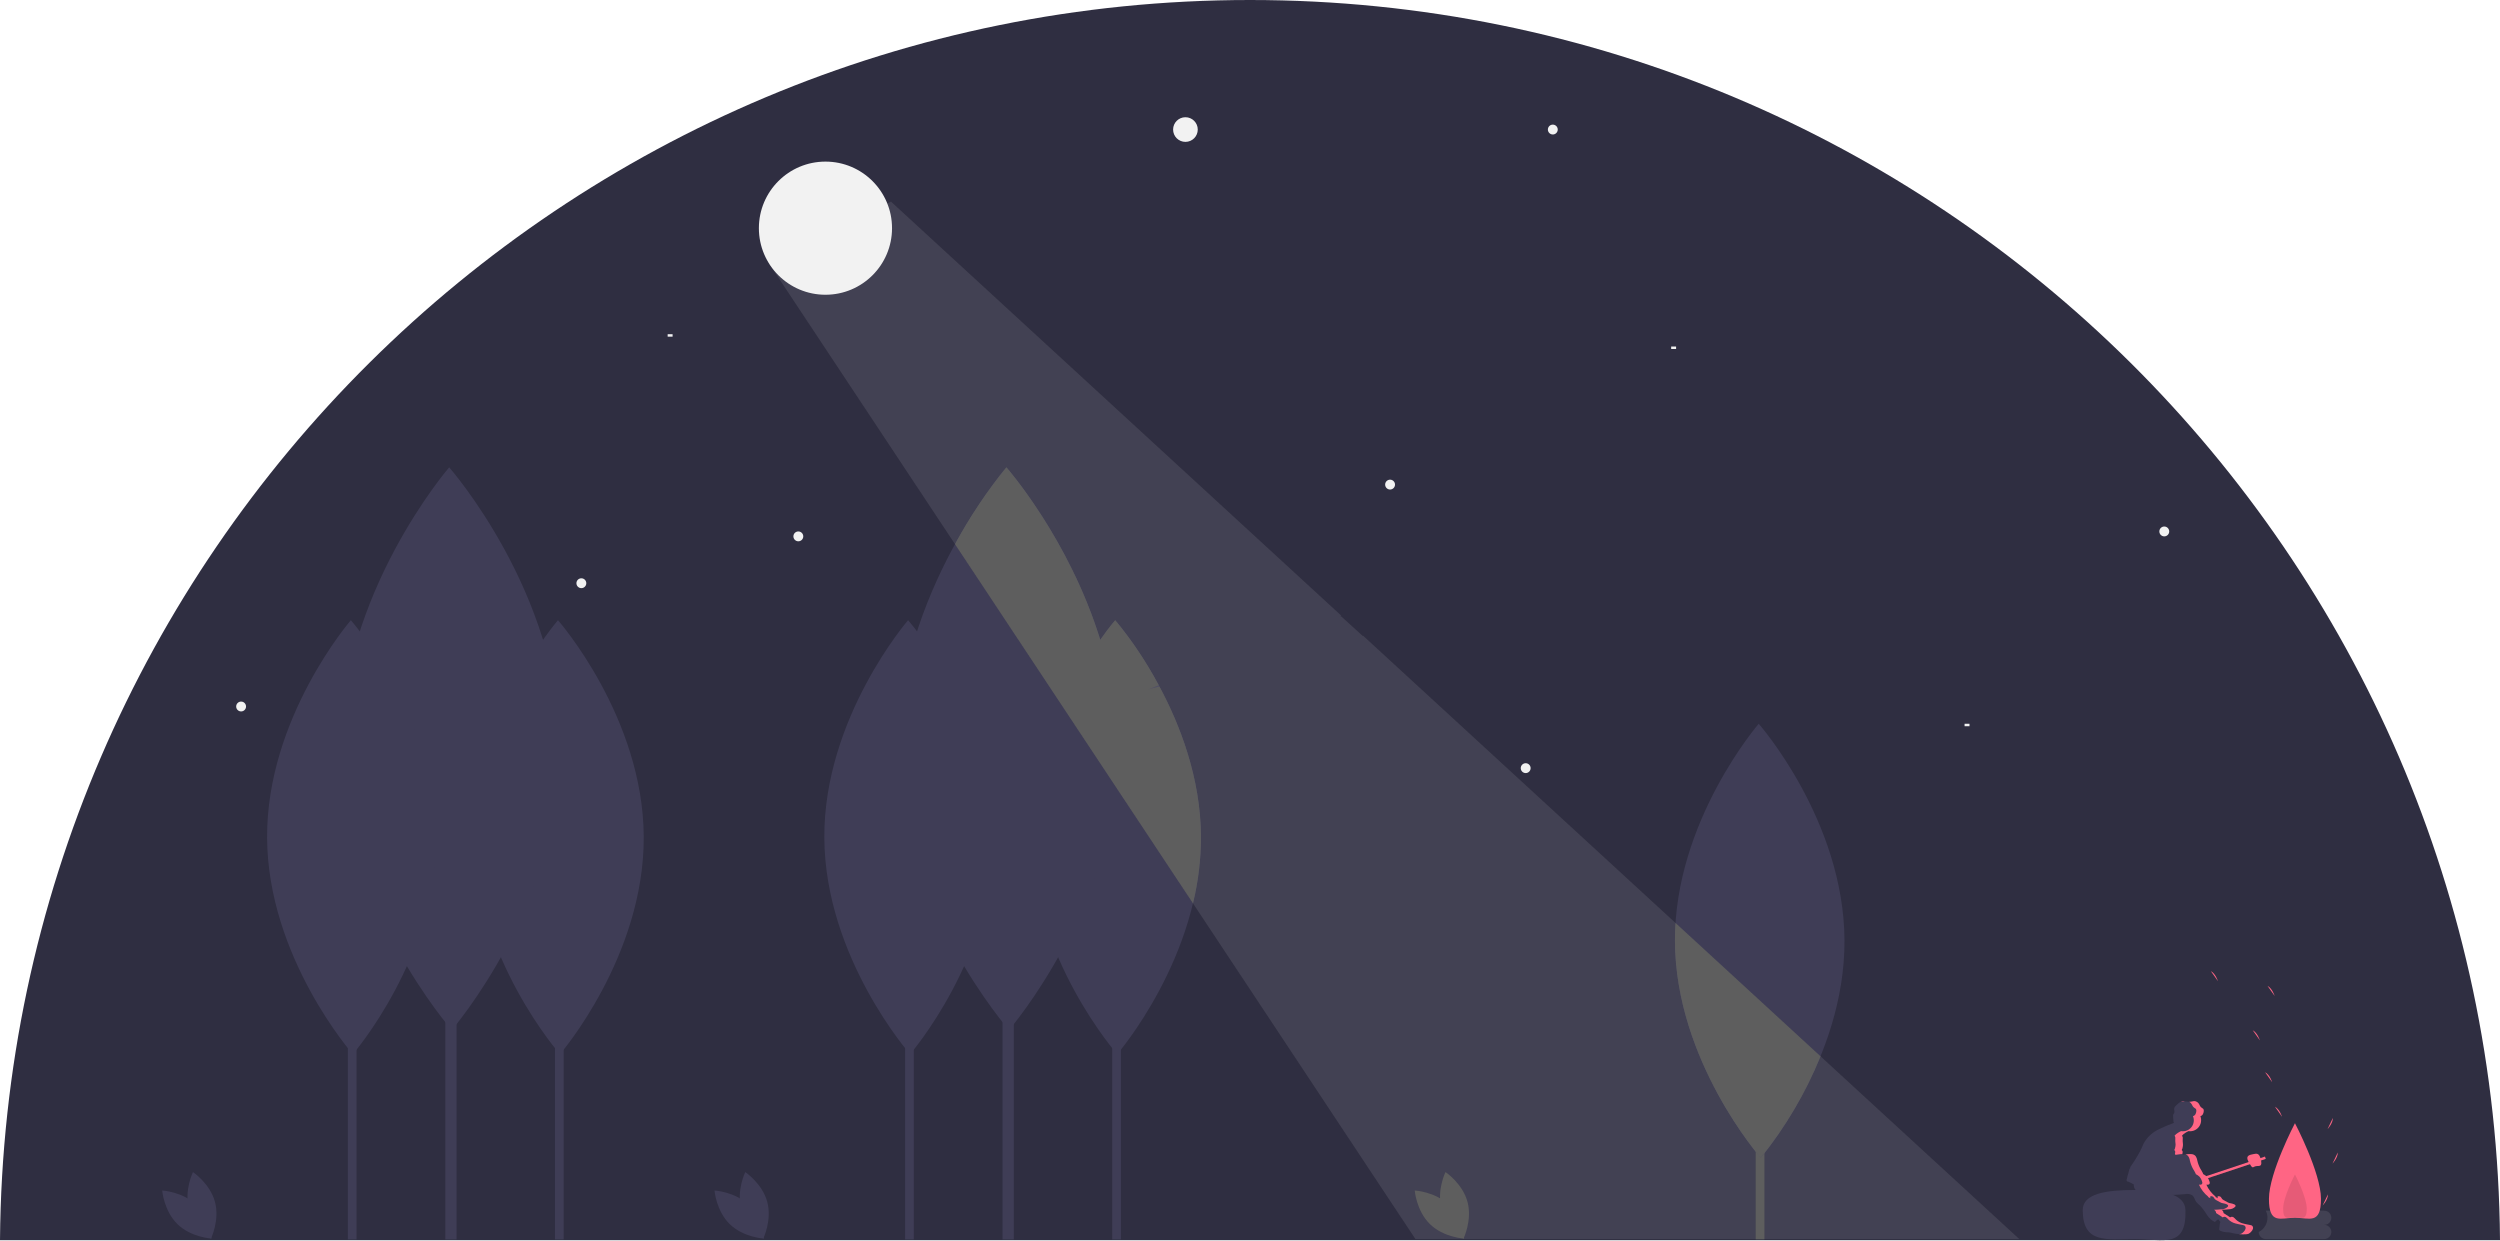
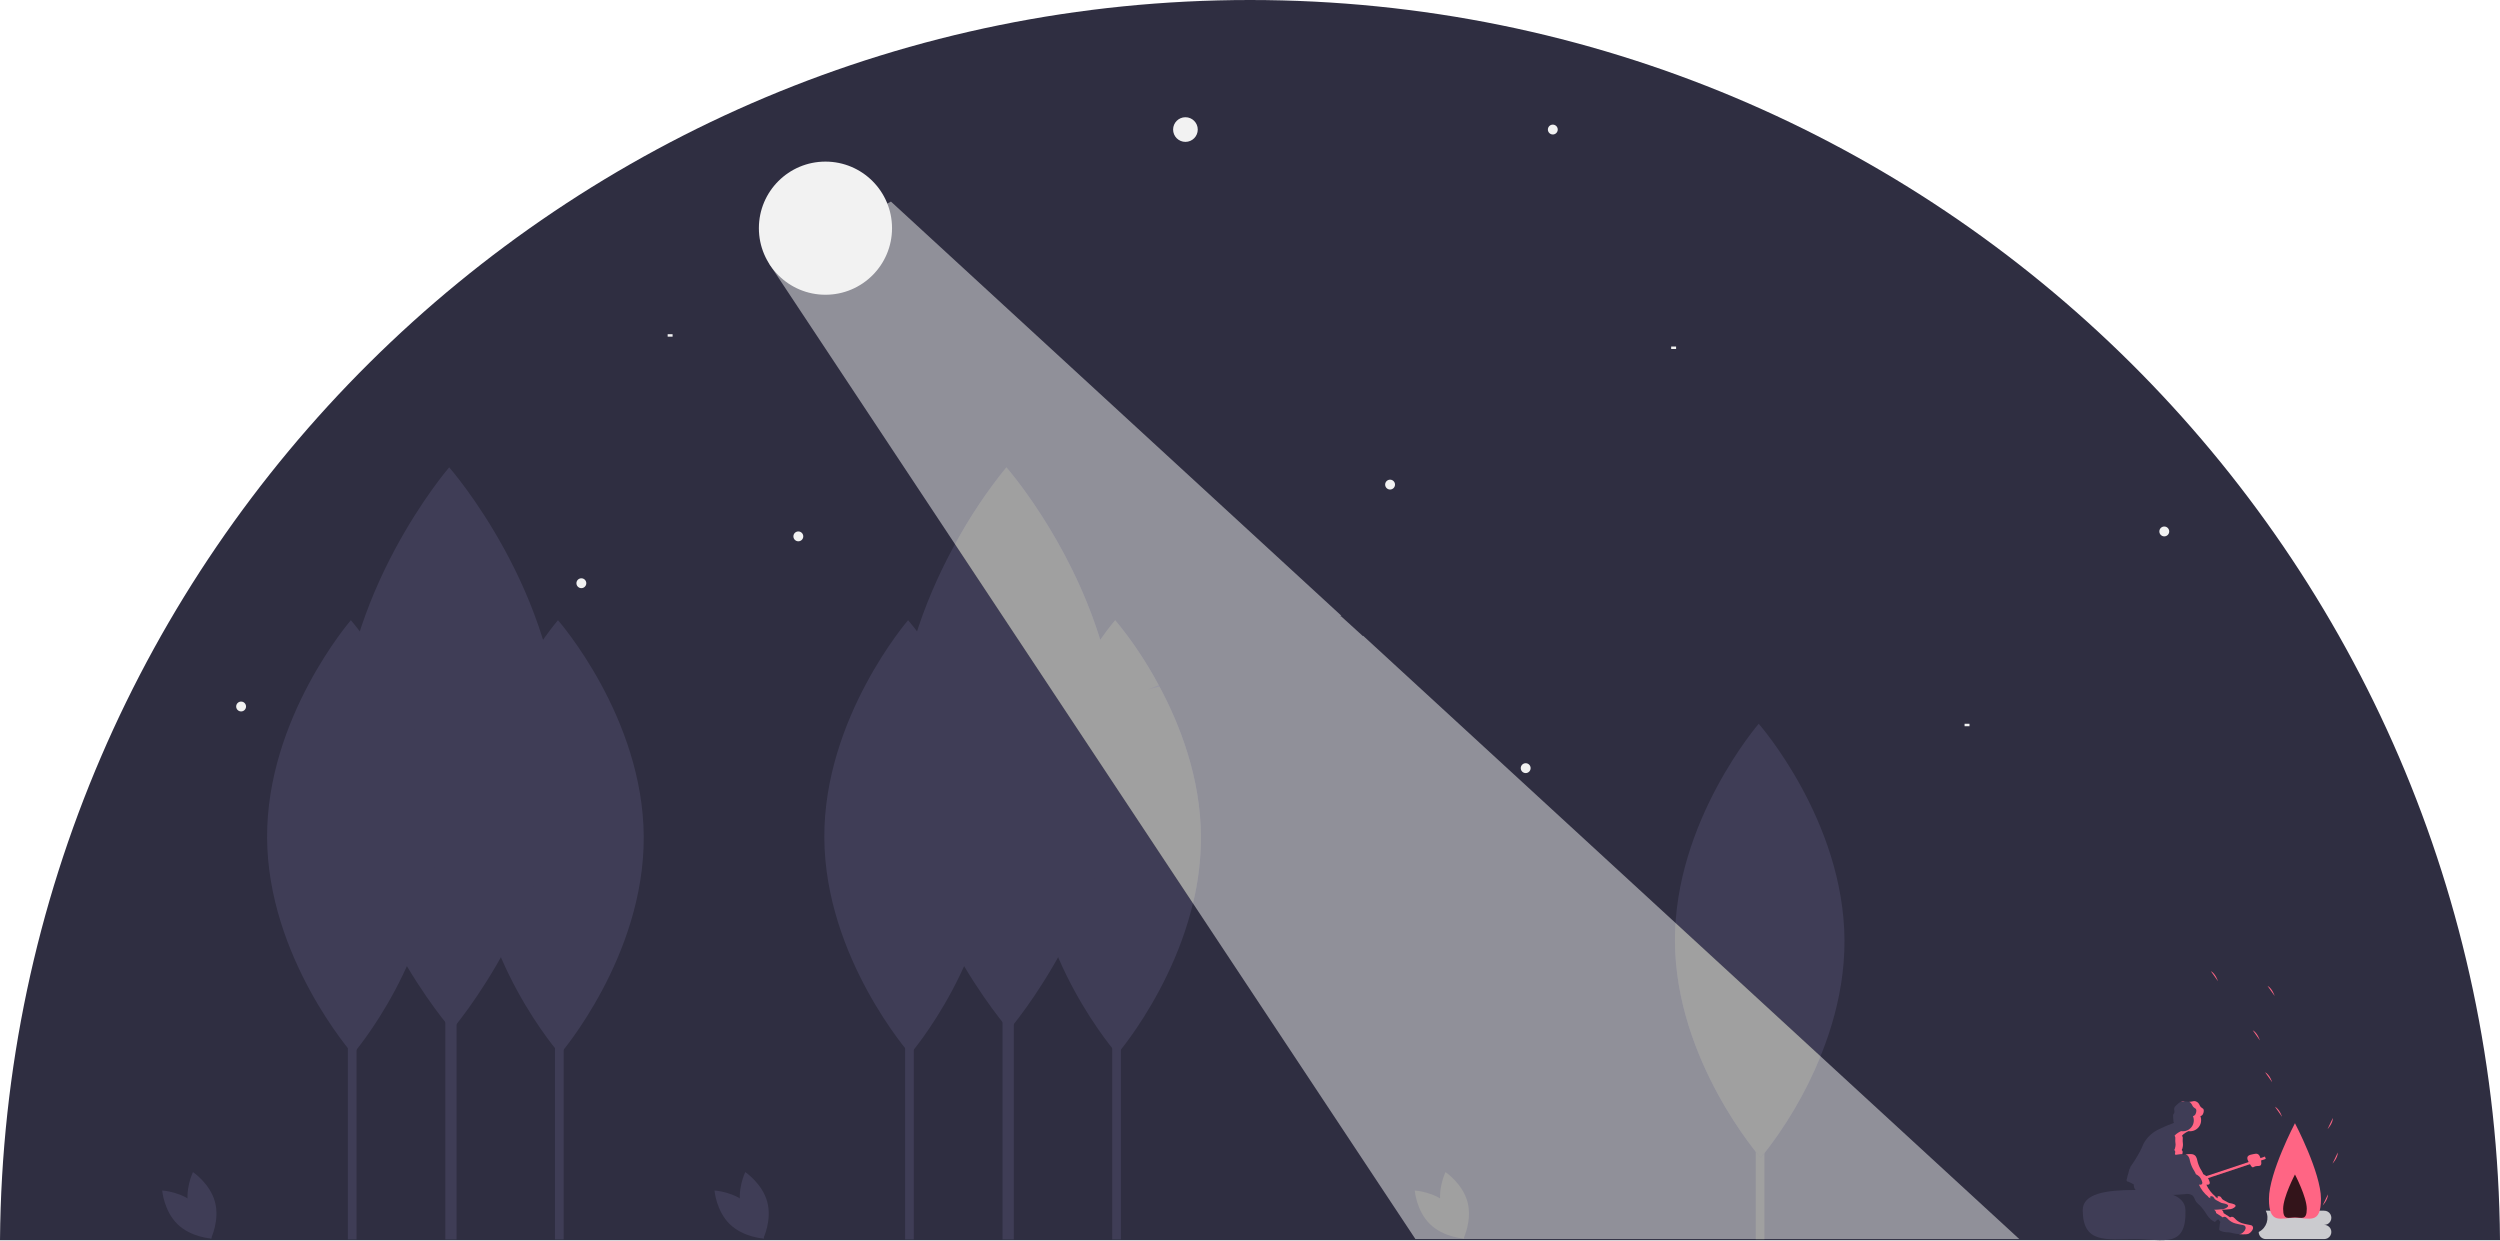
<svg xmlns="http://www.w3.org/2000/svg" id="ee1442bd-1906-4669-896c-455205bcea2c" data-name="Layer 1" width="1013.949" height="503" viewBox="0 0 1013.949 503">
  <path d="M600,198.5c-278.673,0-504.824,224.834-506.975,503H1106.975C1104.824,423.334,878.673,198.5,600,198.5Z" transform="translate(-93.02536 -198.5)" fill="#2f2e41" />
  <circle cx="480.788" cy="52.544" r="5" fill="#f2f2f2" />
  <circle cx="323.788" cy="217.544" r="2" fill="#f2f2f2" />
  <circle cx="618.788" cy="311.544" r="2" fill="#f2f2f2" />
  <circle cx="97.788" cy="286.544" r="2" fill="#f2f2f2" />
  <circle cx="877.788" cy="215.544" r="2" fill="#f2f2f2" />
  <circle cx="235.788" cy="236.544" r="2" fill="#f2f2f2" />
  <circle cx="563.788" cy="196.544" r="2" fill="#f2f2f2" />
  <circle cx="629.788" cy="52.544" r="2" fill="#f2f2f2" />
  <rect x="211.788" y="288.544" width="2" height="1" fill="#f2f2f2" />
  <rect x="270.788" y="135.544" width="2" height="1" fill="#f2f2f2" />
  <rect x="414.788" y="249.544" width="2" height="1" fill="#f2f2f2" />
  <rect x="796.788" y="293.544" width="2" height="1" fill="#f2f2f2" />
  <rect x="677.788" y="140.544" width="2" height="1" fill="#f2f2f2" />
  <rect x="225.089" y="363.68" width="3.519" height="139.003" fill="#3f3d56" />
  <path d="M354.111,537.894c.224,48.606-33.973,88.167-33.973,88.167s-34.56-39.244-34.784-87.85S319.327,450.044,319.327,450.044,353.887,489.288,354.111,537.894Z" transform="translate(-93.02536 -198.5)" fill="#3f3d56" />
  <rect x="180.61" y="322.472" width="4.562" height="180.211" fill="#3f3d56" />
  <path d="M320.302,501.938c.29,63.015-44.044,114.305-44.044,114.305s-44.806-50.879-45.096-113.894S275.206,388.044,275.206,388.044,320.012,438.923,320.302,501.938Z" transform="translate(-93.02536 -198.5)" fill="#3f3d56" />
  <rect x="712.089" y="363.68" width="3.519" height="139.003" fill="#4e4e4e" />
  <path d="M841.111,579.894c.224,48.606-33.973,88.167-33.973,88.167s-34.56-39.244-34.784-87.85S806.327,492.044,806.327,492.044,840.887,531.288,841.111,579.894Z" transform="translate(-93.02536 -198.5)" fill="#3f3d56" />
  <rect x="141.089" y="363.68" width="3.519" height="139.003" fill="#3f3d56" />
  <path d="M270.111,537.894c.224,48.606-33.973,88.167-33.973,88.167s-34.56-39.244-34.784-87.85S235.327,450.044,235.327,450.044,269.887,489.288,270.111,537.894Z" transform="translate(-93.02536 -198.5)" fill="#3f3d56" />
  <rect x="451.089" y="363.68" width="3.519" height="139.003" fill="#3f3d56" />
  <path d="M580.111,537.894c.224,48.606-33.973,88.167-33.973,88.167s-34.56-39.244-34.784-87.85S545.327,450.044,545.327,450.044,579.887,489.288,580.111,537.894Z" transform="translate(-93.02536 -198.5)" fill="#3f3d56" />
  <rect x="406.61" y="322.472" width="4.562" height="180.211" fill="#3f3d56" />
  <path d="M546.302,501.938c.29,63.015-44.044,114.305-44.044,114.305s-44.806-50.879-45.096-113.894S501.206,388.044,501.206,388.044,546.012,438.923,546.302,501.938Z" transform="translate(-93.02536 -198.5)" fill="#3f3d56" />
  <rect x="367.089" y="363.68" width="3.519" height="139.003" fill="#3f3d56" />
  <path d="M496.111,537.894c.224,48.606-33.973,88.167-33.973,88.167s-34.56-39.244-34.784-87.85S461.327,450.044,461.327,450.044,495.887,489.288,496.111,537.894Z" transform="translate(-93.02536 -198.5)" fill="#3f3d56" />
  <path d="M831.387,626.913l-58.804-54.069c-.159,2.43-.241,4.886-.23,7.367.224,48.606,34.784,87.85,34.784,87.85A162.815,162.815,0,0,0,831.387,626.913Z" transform="translate(-93.02536 -198.5)" fill="#4e4e4e" />
  <path d="M393.669,688.784c2.015,7.448,8.916,12.06,8.916,12.06s3.634-7.463,1.62-14.91-8.916-12.06-8.916-12.06S391.654,681.336,393.669,688.784Z" transform="translate(-93.02536 -198.5)" fill="#3f3d56" />
  <path d="M396.63,687.183c5.529,5.382,6.204,13.655,6.204,13.655s-8.288-.453-13.817-5.834-6.204-13.655-6.204-13.655S391.101,681.802,396.63,687.183Z" transform="translate(-93.02536 -198.5)" fill="#3f3d56" />
  <path d="M677.669,688.784c2.015,7.448,8.916,12.06,8.916,12.06s3.634-7.463,1.62-14.91-8.916-12.06-8.916-12.06S675.654,681.336,677.669,688.784Z" transform="translate(-93.02536 -198.5)" fill="#4e4e4e" />
  <path d="M680.63,687.183c5.529,5.382,6.204,13.655,6.204,13.655s-8.288-.453-13.817-5.834-6.204-13.655-6.204-13.655S675.101,681.802,680.63,687.183Z" transform="translate(-93.02536 -198.5)" fill="#4e4e4e" />
  <path d="M169.669,688.784c2.015,7.448,8.916,12.06,8.916,12.06s3.634-7.463,1.62-14.91-8.916-12.06-8.916-12.06S167.654,681.336,169.669,688.784Z" transform="translate(-93.02536 -198.5)" fill="#3f3d56" />
  <path d="M172.63,687.183c5.529,5.382,6.204,13.655,6.204,13.655s-8.288-.453-13.817-5.834-6.204-13.655-6.204-13.655S167.101,681.802,172.63,687.183Z" transform="translate(-93.02536 -198.5)" fill="#3f3d56" />
  <path d="M480.358,419.207,576.868,564.869a113.626,113.626,0,0,0,3.242-26.975c-.109-23.702-8.383-45.175-16.833-60.96l-4.465,1.109,4.199-1.602A155.072,155.072,0,0,0,545.327,450.044s-2.462,2.85-6.059,7.955c-12.68-41.128-38.061-69.955-38.061-69.955A197.509,197.509,0,0,0,480.358,419.207Z" transform="translate(-93.02536 -198.5)" fill="#4e4e4e" />
-   <path d="M1035.643,695.289a2.878,2.878,0,1,0,0-5.755H1011.983a6.434,6.434,0,0,1-2.878,8.633,2.878,2.878,0,0,0,2.878,2.878h23.66a2.878,2.878,0,1,0,0-5.755Z" transform="translate(-93.02536 -198.5)" fill="#f2f2f2" opacity="0.1" />
+   <path d="M1035.643,695.289a2.878,2.878,0,1,0,0-5.755H1011.983a6.434,6.434,0,0,1-2.878,8.633,2.878,2.878,0,0,0,2.878,2.878h23.66a2.878,2.878,0,1,0,0-5.755Z" transform="translate(-93.02536 -198.5)" fill="#f2f2f2" opacity="0.8" />
  <path d="M979.409,689.351c.404,15.693-9.088,11.693-20.596,11.693s-21,2-21.078-11.693c-.038-6.743,9.397-8.209,20.905-8.209S979.235,682.611,979.409,689.351Z" transform="translate(-93.02536 -198.5)" fill="#3f3d56" />
  <path d="M1006.33,695.553a1.764,1.764,0,0,0-.596-.192,29.826,29.826,0,0,1-3.099-.663,6.529,6.529,0,0,1-2.743-1.526,6.606,6.606,0,0,0-.966-.925,1.162,1.162,0,0,0-1.26-.091.83.83,0,0,0-.112.106q-.214-.142-.429-.283-1.142-.752-2.295-1.487l-.031-.02a1.057,1.057,0,0,0,.002-.365,1.766,1.766,0,0,0-.766-.95c.992-.01,1.99-.1,2.976-.204a3.569,3.569,0,0,0,2.526-.987.686.686,0,0,0,.176-.408c.001-.311-.319-.514-.607-.632a6.101,6.101,0,0,0-1.187-.35,6.495,6.495,0,0,1-.842-.176,4.242,4.242,0,0,1-.709-.335q-.733-.404-1.466-.807a2.238,2.238,0,0,1-.567-.394c-.249-.263-.359-.636-.613-.895-.234-.239-1.179-.553-1.314-.064-.053.193.151.407.175.623a9.908,9.908,0,0,0-1.015-.558c.019-.043.044-.082.06-.127a13.073,13.073,0,0,1-3.76-4.867c.145.003.291.013.436.011a1.115,1.115,0,0,0,.704-.172.769.769,0,0,0,.25-.625,2.117,2.117,0,0,0-.169-.673,5.151,5.151,0,0,0-.973-1.746,5.841,5.841,0,0,0-1.426-1.013l-.084-.047c-.036-.108-.068-.217-.111-.323a17.172,17.172,0,0,0-1.069-1.903,12.452,12.452,0,0,1-1.223-3.257,4.196,4.196,0,0,0-.772-1.916c-.763-.841-2.072-.82-3.2-.693-.644.073-1.285.17-1.925.269-.006-.016-.006-.034-.013-.05a1.311,1.311,0,0,1-.147-.485,2.013,2.013,0,0,1,.091-.408,1.003,1.003,0,0,0-.28-.921c-.027-.026-.053-.054-.079-.082q.106-.249.194-.503a.604.604,0,0,0,.141-.456,4.824,4.824,0,0,0,.183-1.259,13.788,13.788,0,0,1-.101-2.841,1.591,1.591,0,0,0-.25-.657c-.023-.032-.062-.046-.089-.074a4.022,4.022,0,0,1,.671-.697,10.093,10.093,0,0,1,1.574-.998c.133-.073.318-.125.445-.209a4.456,4.456,0,0,0,.589.059,4.489,4.489,0,0,0,4.208-6.123,1.574,1.574,0,0,0,.98-.723,2.945,2.945,0,0,0,.385-1.246,1.304,1.304,0,0,0-.188-.985,2.202,2.202,0,0,0-.573-.401,2.195,2.195,0,0,1-.713-.722c-.126-.209-.217-.437-.331-.653a2.42,2.42,0,0,0-2.091-1.386,9.038,9.038,0,0,0-1.244.248c-1.4.245-2.922-.495-4.22.082a3.928,3.928,0,0,0-.883.589q-.549.452-1.054.953a2.182,2.182,0,0,0-.643.935c-.176.663.243,1.403-.024,2.034a3.071,3.071,0,0,1-.326.511c-.295.432.025,2.119-.007,2.641a.979.979,0,0,0,.181.724.611.611,0,0,0,.131.1,58.574,58.574,0,0,0-6.379,2.711,13.671,13.671,0,0,0-5.92,5.529c-.352.686-.619,1.411-.937,2.112-.424.936-.937,1.828-1.449,2.719-.625,1.086-1.251,2.175-1.974,3.199a18.335,18.335,0,0,0-1.143,1.694,1.625,1.625,0,0,0-.008.257.459.459,0,0,1-.023.241.372.372,0,0,1-.273.156l-.017.044a15.662,15.662,0,0,0-.406,1.601c-.213.859-.553,1.688-.684,2.564a.682.682,0,0,0,.665,1.062c.749.333,1.471.723,2.19,1.117-.011.053-.027.104-.034.158a2.952,2.952,0,0,0,1.564,2.734,8.051,8.051,0,0,0,3.193.868c.431.052.865.076,1.298.12a8.819,8.819,0,0,0,1.999.81,1.853,1.853,0,0,0,.468.073,1.422,1.422,0,0,0,1.069-.602,73.86,73.86,0,0,0,11.154-.228,4.081,4.081,0,0,1,3.01.467c.804.653.966,1.812,1.563,2.658a9.803,9.803,0,0,0,1.454,1.419,21.67,21.67,0,0,1,2.793,3.671,8.241,8.241,0,0,0,3.365,3.106,2.381,2.381,0,0,1,1.044-.909c.111-.066.218-.143.327-.215a4.109,4.109,0,0,0,.511.666c.143.155.286.319.42.487-.004 0-.008-.002-.012-.001-.195.031-.26.274-.282.47q-.128,1.125-.257,2.249a.837.837,0,0,0,.03.445.786.786,0,0,0,.405.336,6.091,6.091,0,0,0,2.219.585c.387.026.777.015,1.164.05a14.058,14.058,0,0,1,1.88.375,17.673,17.673,0,0,0,5.127.401,3.261,3.261,0,0,0,1.04-.197,3.092,3.092,0,0,0,1.026-.795,2.907,2.907,0,0,0,.772-1.237A1.201,1.201,0,0,0,1006.33,695.553Z" transform="translate(-93.02536 -198.5)" fill="#3f3d56" />
  <path d="M978.666,645.319c.166-.029.33-.074.493-.116a3.605,3.605,0,0,0-1.565.151A4.366,4.366,0,0,0,978.666,645.319Z" transform="translate(-93.02536 -198.5)" fill="#ff6584" />
  <path d="M982.001,646.457c.114.216.204.444.331.653a2.195,2.195,0,0,0,.713.722,2.202,2.202,0,0,1,.573.401,1.304,1.304,0,0,1,.188.985,2.945,2.945,0,0,1-.385,1.246,1.574,1.574,0,0,1-.98.723,4.409,4.409,0,0,1-4.796,6.064c-.127.084-.312.136-.445.209a10.093,10.093,0,0,0-1.574.998,4.022,4.022,0,0,0-.671.697c.027.028.066.043.089.074a1.591,1.591,0,0,1,.25.657,13.788,13.788,0,0,0,.101,2.841,4.824,4.824,0,0,1-.183,1.259.604.604,0,0,1-.141.456q-.089.254-.194.503c.026.028.053.057.079.082a1.003,1.003,0,0,1,.28.921,2.013,2.013,0,0,0-.091.408,1.311,1.311,0,0,0,.147.485c.006.016.007.034.013.05.64-.099,1.281-.196,1.925-.269a9.454,9.454,0,0,1,.955-.063.66.66,0,0,1-.04-.203,2.013,2.013,0,0,1,.091-.408,1.003,1.003,0,0,0-.28-.921c-.027-.026-.053-.054-.079-.082q.106-.249.194-.503a.604.604,0,0,0,.141-.456,4.824,4.824,0,0,0,.183-1.259,13.788,13.788,0,0,1-.101-2.841,1.591,1.591,0,0,0-.25-.657c-.023-.032-.062-.046-.089-.074a4.022,4.022,0,0,1,.671-.697,10.093,10.093,0,0,1,1.574-.998c.133-.073.318-.125.445-.209a4.456,4.456,0,0,0,.589.059,4.489,4.489,0,0,0,4.208-6.123,1.574,1.574,0,0,0,.98-.723,2.945,2.945,0,0,0,.385-1.246,1.304,1.304,0,0,0-.188-.985,2.202,2.202,0,0,0-.573-.401,2.195,2.195,0,0,1-.713-.722c-.126-.209-.217-.437-.331-.653a2.42,2.42,0,0,0-2.091-1.386,9.038,9.038,0,0,0-1.244.248,3.784,3.784,0,0,1-.693.046A2.792,2.792,0,0,1,982.001,646.457Z" transform="translate(-93.02536 -198.5)" fill="#ff6584" />
  <path d="M1006.33,695.553a1.764,1.764,0,0,0-.596-.192,29.826,29.826,0,0,1-3.099-.663,6.529,6.529,0,0,1-2.743-1.526,6.606,6.606,0,0,0-.966-.925,1.162,1.162,0,0,0-1.26-.091.83.83,0,0,0-.112.106q-.214-.142-.429-.283-1.142-.752-2.295-1.487l-.031-.02a1.057,1.057,0,0,0,.002-.365,1.766,1.766,0,0,0-.766-.95c.992-.01,1.99-.1,2.976-.204a3.569,3.569,0,0,0,2.526-.987.686.686,0,0,0,.176-.408c.001-.311-.319-.514-.607-.632a6.101,6.101,0,0,0-1.187-.35,6.495,6.495,0,0,1-.842-.176,4.242,4.242,0,0,1-.709-.335q-.733-.404-1.466-.807a2.238,2.238,0,0,1-.567-.394c-.249-.263-.359-.636-.613-.895-.234-.239-1.179-.553-1.314-.064-.053.193.151.407.175.623a9.908,9.908,0,0,0-1.015-.558c.019-.043.044-.082.06-.127a13.073,13.073,0,0,1-3.76-4.867c.145.003.291.013.436.011a1.115,1.115,0,0,0,.704-.172.769.769,0,0,0,.25-.625,2.117,2.117,0,0,0-.169-.673,5.151,5.151,0,0,0-.973-1.746,5.841,5.841,0,0,0-1.426-1.013l-.084-.047c-.036-.108-.068-.217-.111-.323a17.172,17.172,0,0,0-1.069-1.903,12.452,12.452,0,0,1-1.223-3.257,4.196,4.196,0,0,0-.772-1.916c-.763-.841-2.072-.82-3.2-.693-.252.028-.503.071-.754.105a2.132,2.132,0,0,1,.954.587,4.196,4.196,0,0,1,.772,1.916,12.452,12.452,0,0,0,1.223,3.257,17.172,17.172,0,0,1,1.069,1.903c.043.106.076.215.111.323l.084.047a5.841,5.841,0,0,1,1.426,1.013,5.151,5.151,0,0,1,.973,1.746,2.117,2.117,0,0,1,.169.673.769.769,0,0,1-.25.625,1.115,1.115,0,0,1-.704.172c-.145.001-.291-.008-.436-.011a13.073,13.073,0,0,0,3.76,4.867c-.016.045-.042.084-.06.127a9.908,9.908,0,0,1,1.015.558c-.025-.216-.229-.43-.175-.623.135-.489,1.081-.175,1.314.064.254.259.364.631.613.895a2.238,2.238,0,0,0,.567.394q.733.403,1.466.807a4.242,4.242,0,0,0,.709.335,6.495,6.495,0,0,0,.842.176,6.101,6.101,0,0,1,1.187.35c.287.118.608.321.607.632a.686.686,0,0,1-.176.408,3.569,3.569,0,0,1-2.526.987c-.986.104-1.983.195-2.976.204a1.766,1.766,0,0,1,.766.95,1.057,1.057,0,0,1-.002.365l.031.02q1.153.735,2.295,1.487.215.141.429.283a.83.83,0,0,1,.112-.106,1.162,1.162,0,0,1,1.26.091,6.606,6.606,0,0,1,.966.925,6.529,6.529,0,0,0,2.743,1.526,29.826,29.826,0,0,0,3.099.663,1.764,1.764,0,0,1,.596.192,1.201,1.201,0,0,1,.443,1.305,2.907,2.907,0,0,1-.772,1.237,3.092,3.092,0,0,1-1.026.795,2.675,2.675,0,0,1-.761.167,17.649,17.649,0,0,0,2.721.03,3.261,3.261,0,0,0,1.04-.197,3.092,3.092,0,0,0,1.026-.795,2.907,2.907,0,0,0,.772-1.237A1.201,1.201,0,0,0,1006.33,695.553Z" transform="translate(-93.02536 -198.5)" fill="#ff6584" />
  <path d="M989.694,693.049c.05.045.098.092.149.136-.037-.054-.078-.106-.111-.161Z" transform="translate(-93.02536 -198.5)" fill="#ff6584" />
  <path d="M1034.364,684.738c0,10.595-4.724,7.673-10.551,7.673s-10.551,2.921-10.551-7.673,10.551-30.694,10.551-30.694S1034.364,674.143,1034.364,684.738Z" transform="translate(-93.02536 -198.5)" fill="#ff6584" />
-   <path d="M1028.609,688.791c0,4.816-2.147,3.488-4.796,3.488s-4.796,1.328-4.796-3.488,4.796-13.952,4.796-13.952S1028.609,683.976,1028.609,688.791Z" transform="translate(-93.02536 -198.5)" opacity="0.1" />
+   <path d="M1028.609,688.791c0,4.816-2.147,3.488-4.796,3.488s-4.796,1.328-4.796-3.488,4.796-13.952,4.796-13.952S1028.609,683.976,1028.609,688.791Z" transform="translate(-93.02536 -198.5)" opacity="0.8" />
  <path d="M1037.038,656.428s2.192-2.279,2.148-4.515" transform="translate(-93.02536 -198.5)" fill="#ff6584" />
  <path d="M1014.575,637.436s-.915-3.027-2.886-4.083" transform="translate(-93.02536 -198.5)" fill="#ff6584" />
  <path d="M992.575,596.436s-.915-3.027-2.886-4.083" transform="translate(-93.02536 -198.5)" fill="#ff6584" />
  <path d="M1018.575,651.436s-.915-3.027-2.886-4.083" transform="translate(-93.02536 -198.5)" fill="#ff6584" />
  <path d="M1015.575,602.436s-.915-3.027-2.886-4.083" transform="translate(-93.02536 -198.5)" fill="#ff6584" />
  <path d="M1009.575,620.436s-.915-3.027-2.886-4.083" transform="translate(-93.02536 -198.5)" fill="#ff6584" />
  <path d="M1035.038,687.428s2.192-2.279,2.148-4.515" transform="translate(-93.02536 -198.5)" fill="#ff6584" />
  <path d="M1039.038,670.428s2.192-2.279,2.148-4.515" transform="translate(-93.02536 -198.5)" fill="#ff6584" />
  <rect x="987.164" y="671.544" width="25.298" height="1.001" transform="translate(-254.2372 152.1557) rotate(-18.43495)" fill="#ff6584" />
  <path d="M1009.912,668.523c.901,3.521-.612,2.68-1.991,2.965s-1.108,1.555-3.004-1.931c-1.311-2.411.612-2.68,1.991-2.965S1009.297,666.119,1009.912,668.523Z" transform="translate(-93.02536 -198.5)" fill="#ff6584" />
-   <polygon points="574.728 277.957 574.728 277.957 574.727 277.956 552.908 257.894 552.712 257.943 543.975 250 543.553 249.877 544.008 249.704 451.089 164.271 451.089 164.271 361.353 81.762 315.628 106.016 311.888 106.844 366.685 189.544 574.068 502.544 818.988 502.544 574.728 277.957" fill="#f2f2f2" opacity="0.1" />
+   <polygon points="574.728 277.957 574.728 277.957 574.727 277.956 552.908 257.894 552.712 257.943 543.975 250 543.553 249.877 544.008 249.704 451.089 164.271 451.089 164.271 361.353 81.762 315.628 106.016 311.888 106.844 366.685 189.544 574.068 502.544 818.988 502.544 574.728 277.957" fill="#f2f2f2" opacity="0.5" />
  <circle cx="334.788" cy="92.544" r="27" fill="#f2f2f2" />
</svg>
